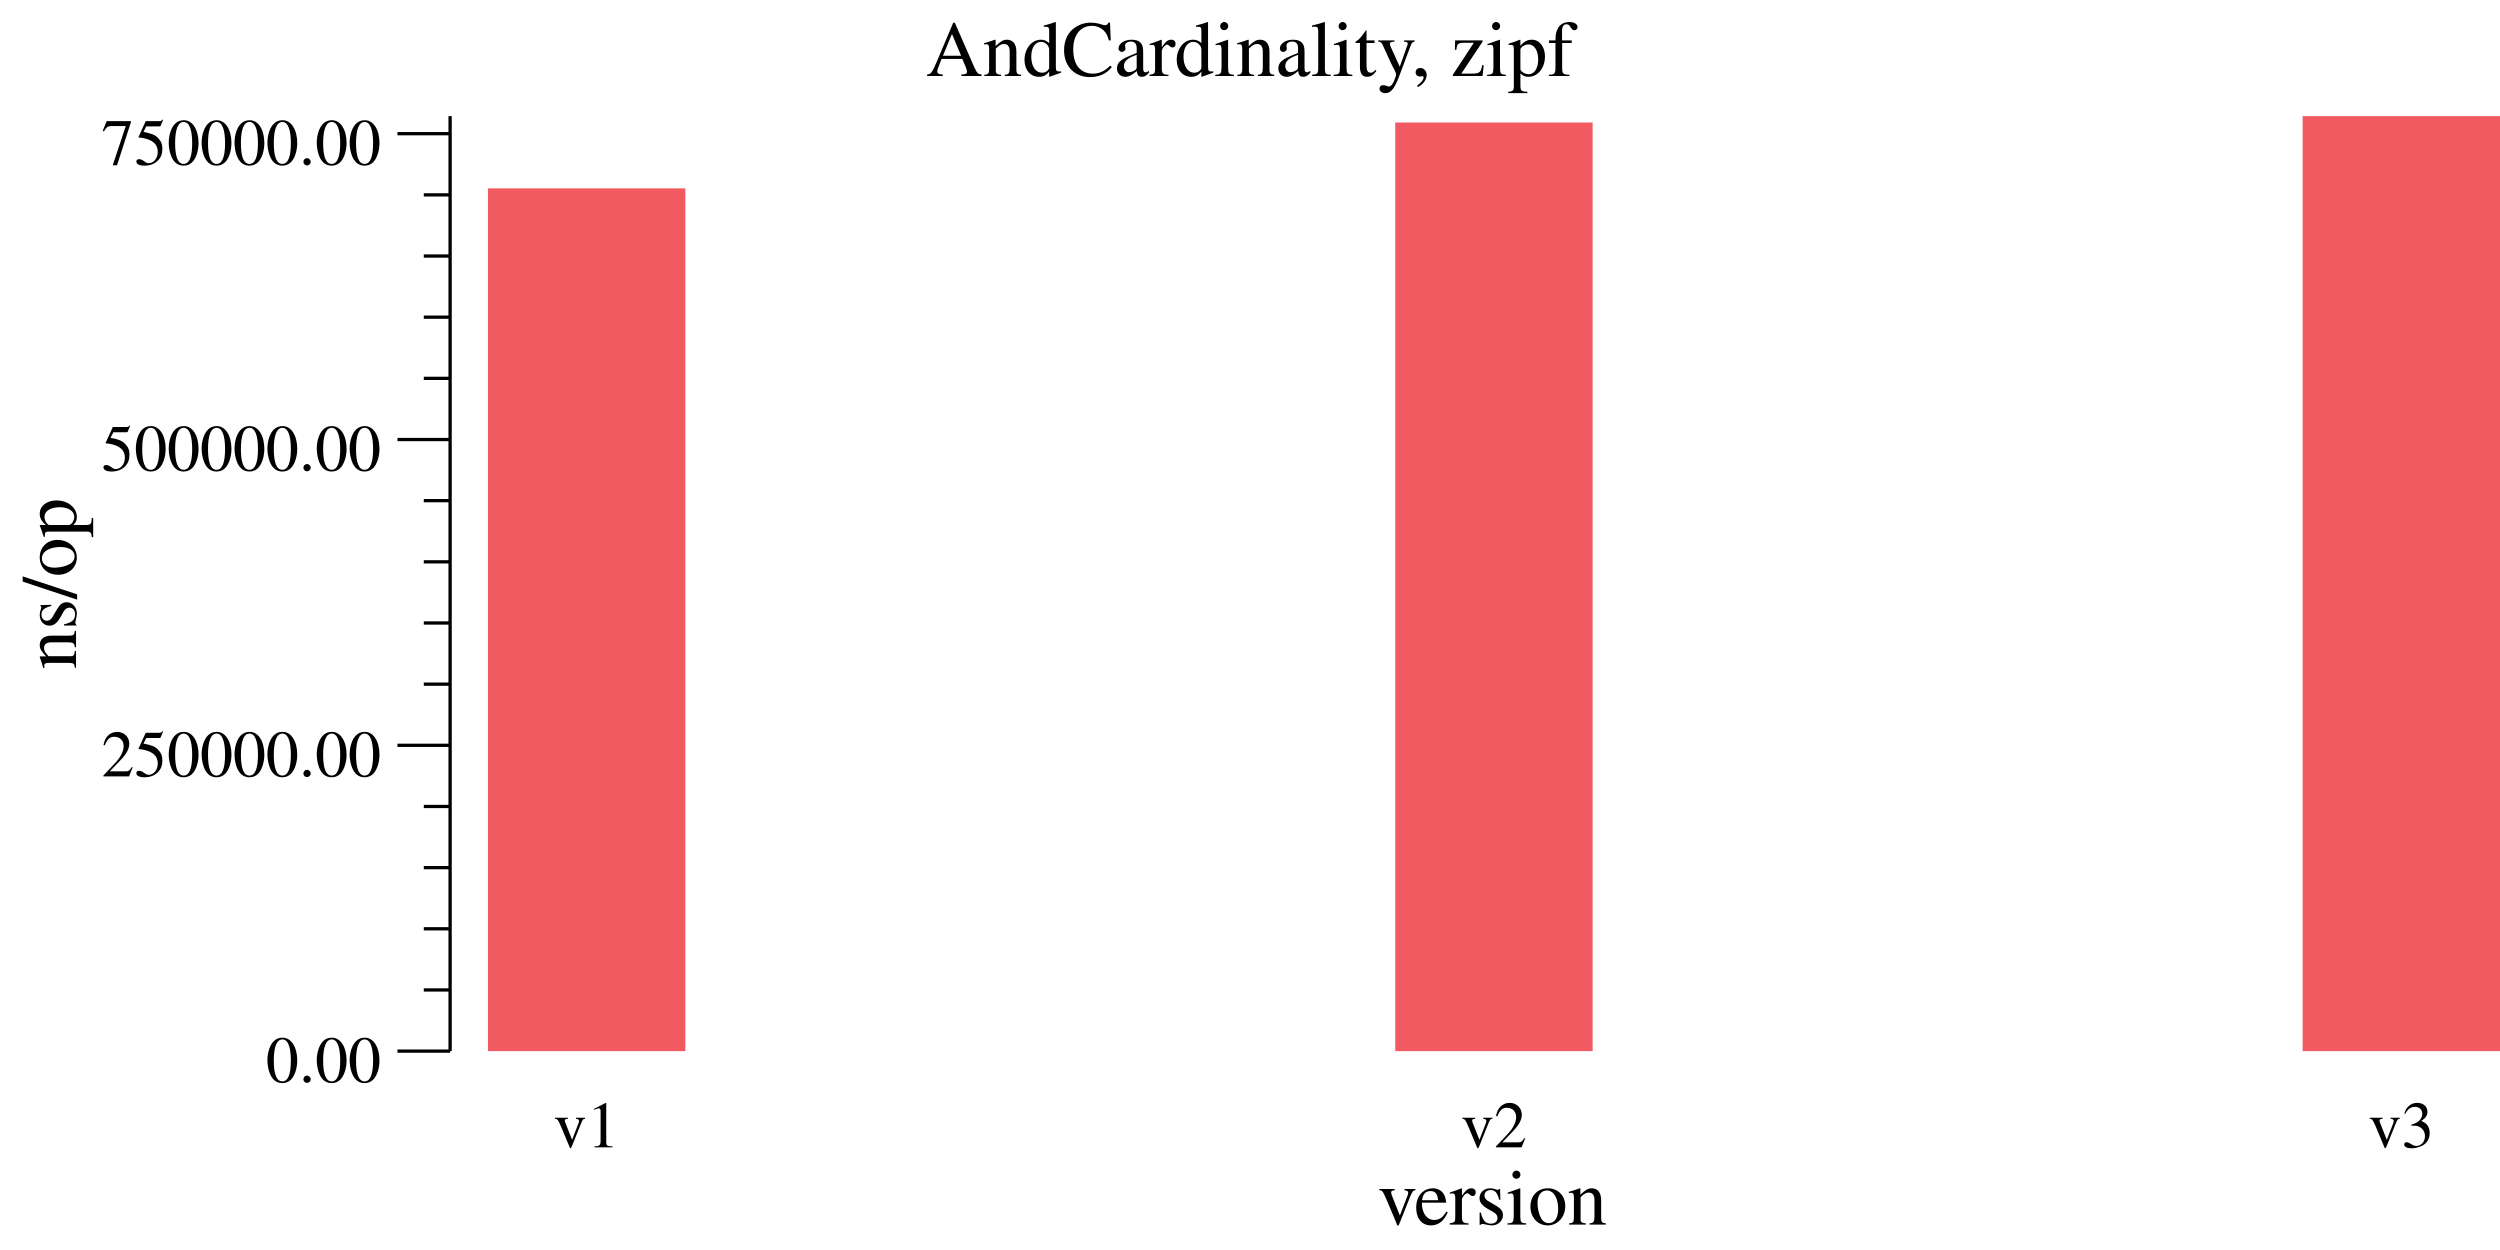
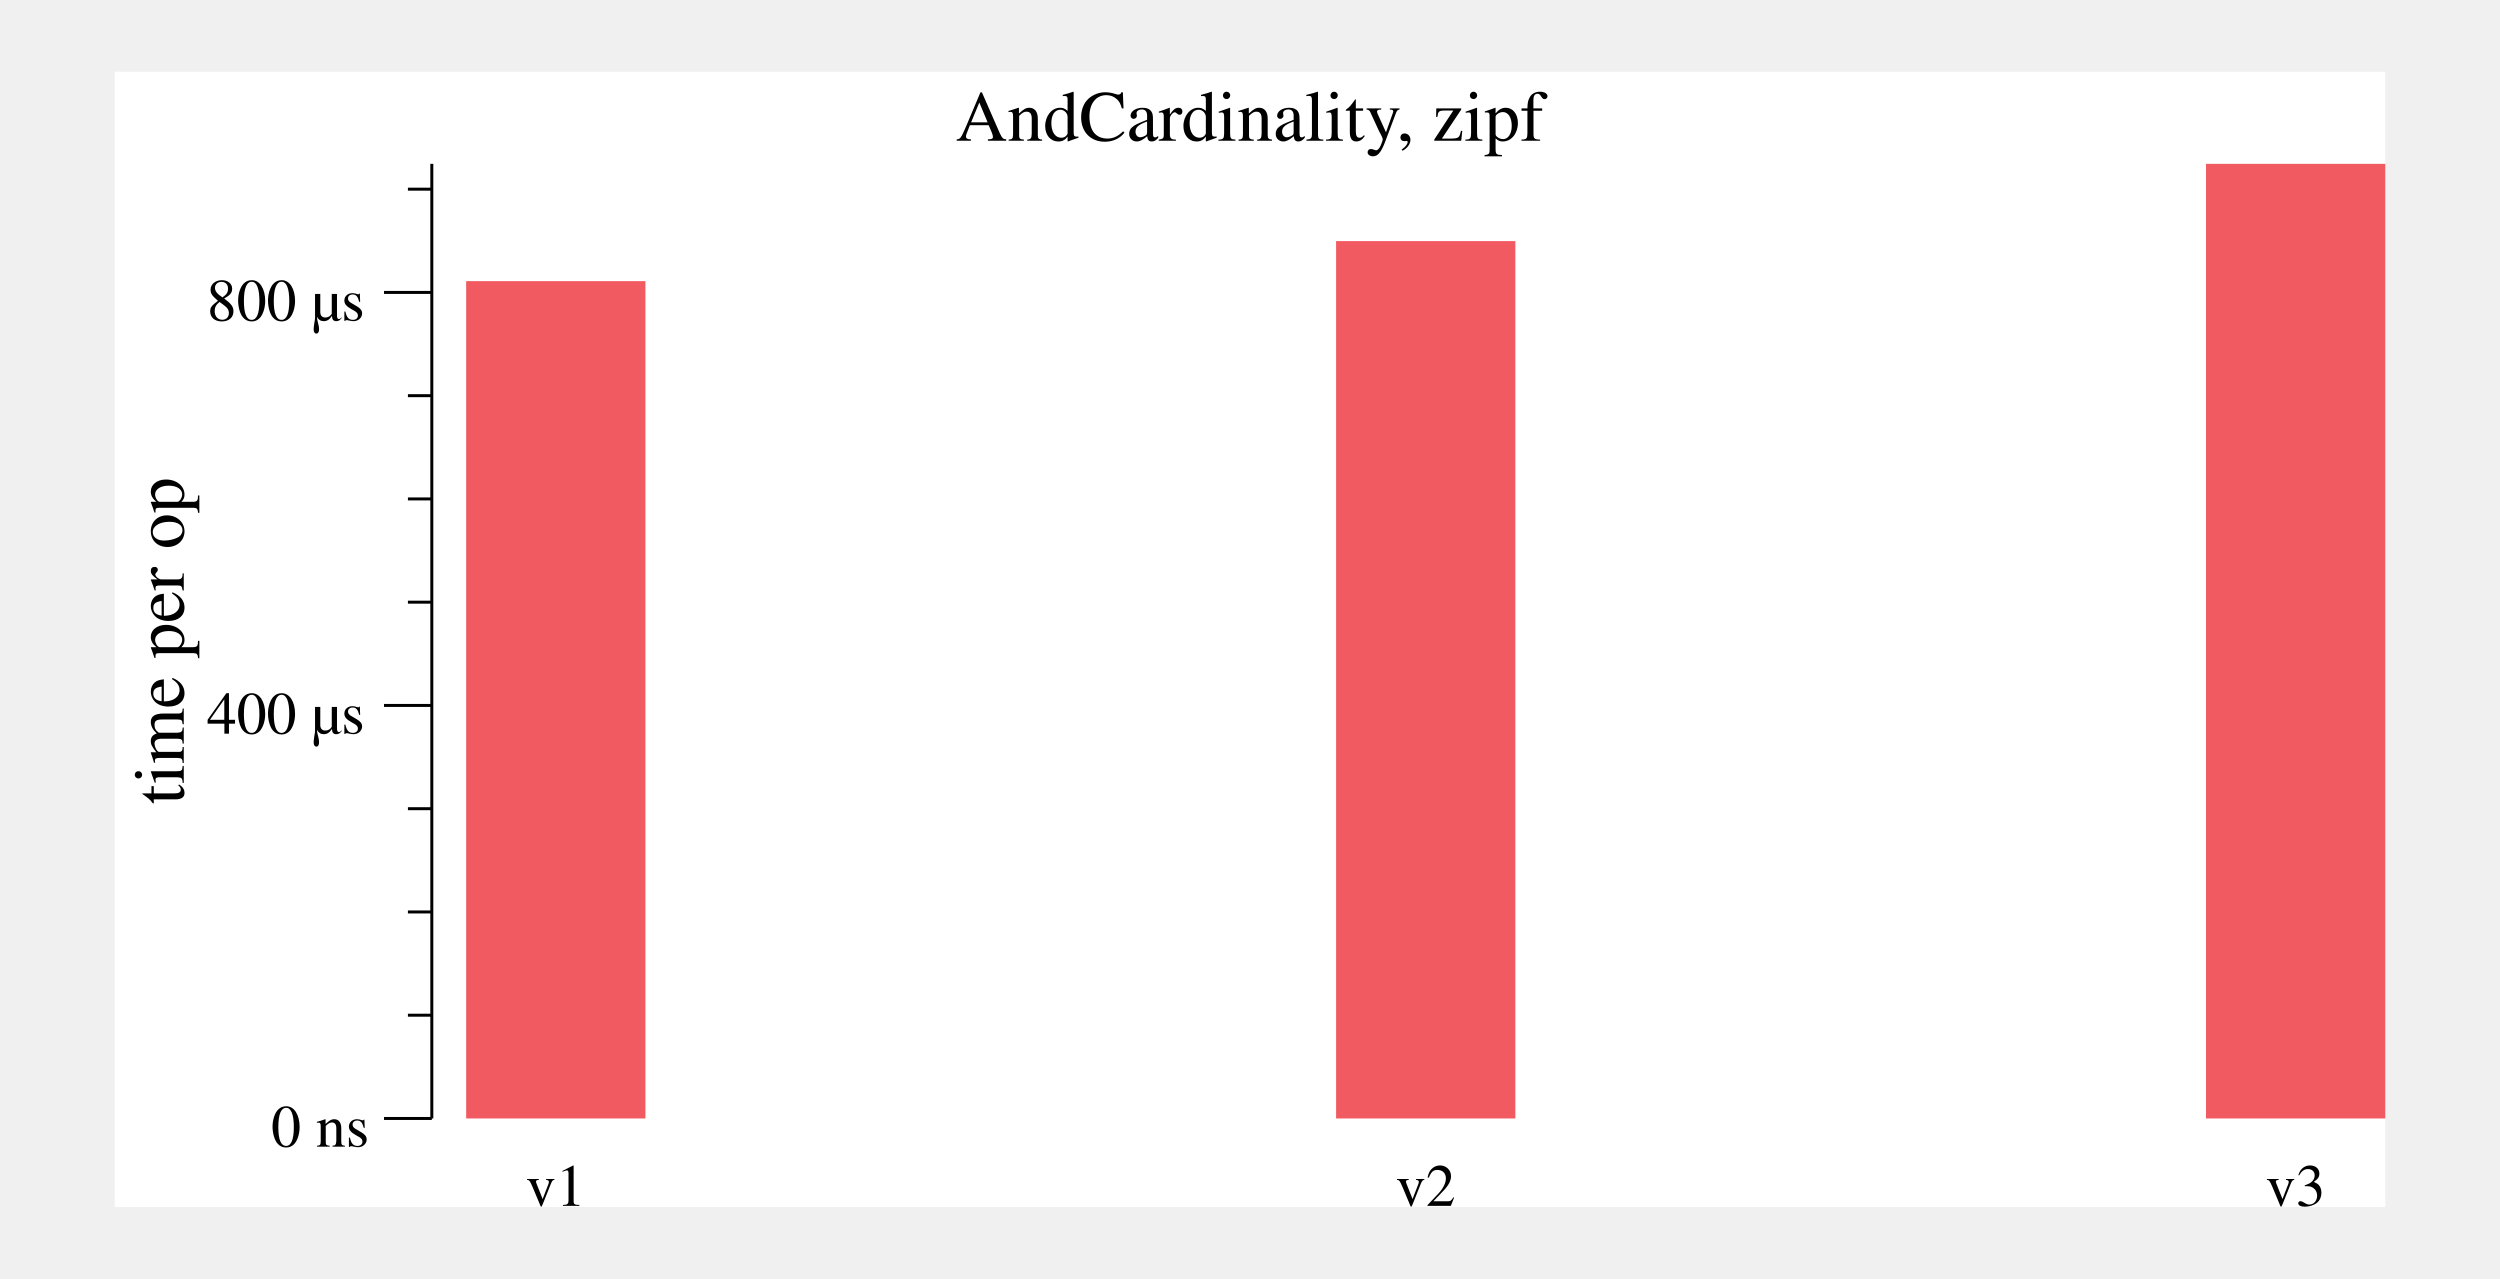
- <svg xmlns="http://www.w3.org/2000/svg" width="380pt" height="190pt" viewBox="0 0 380 190">
-   <g transform="scale(1, -1) translate(0, -190)">
-     <path d="M0,0L380,0L380,190L0,190Z" style="fill:#FFFFFF" />
-     <text x="140.73" y="-178.45" transform="scale(1, -1)" style="font-family:Times;font-weight:normal;font-style:normal;font-size:12px">AndCardinality, zipf</text>
-     <text x="209.42" y="-3.861" transform="scale(1, -1)" style="font-family:Times;font-weight:normal;font-style:normal;font-size:12px">version</text>
-     <text x="84.166" y="-15.602" transform="scale(1, -1)" style="font-family:Times;font-weight:normal;font-style:normal;font-size:10px">v1</text>
-     <text x="222.08" y="-15.602" transform="scale(1, -1)" style="font-family:Times;font-weight:normal;font-style:normal;font-size:10px">v2</text>
-     <text x="360" y="-15.602" transform="scale(1, -1)" style="font-family:Times;font-weight:normal;font-style:normal;font-size:10px">v3</text>
+ <svg xmlns="http://www.w3.org/2000/svg" width="418.4pt" height="214pt" viewBox="0 0 418.4 214">
+   <g transform="scale(1, -1) translate(0, -214)">
+     <path d="M19.2,12L399.2,12L399.2,202L19.2,202Z" style="fill:#FFFFFF" />
+     <text x="159.93" y="-190.45" transform="scale(1, -1)" style="font-family:Times;font-weight:normal;font-style:normal;font-size:12px">AndCardinality, zipf</text>
+     <text x="88.019" y="-12.186" transform="scale(1, -1)" style="font-family:Times;font-weight:normal;font-style:normal;font-size:10px">v1</text>
+     <text x="233.61" y="-12.186" transform="scale(1, -1)" style="font-family:Times;font-weight:normal;font-style:normal;font-size:10px">v2</text>
+     <text x="379.2" y="-12.186" transform="scale(1, -1)" style="font-family:Times;font-weight:normal;font-style:normal;font-size:10px">v3</text>
    <g transform="rotate(90)">
-       <text x="88.288" y="11.555" transform="scale(1, -1)" style="font-family:Times;font-weight:normal;font-style:normal;font-size:12px">ns/op</text>
+       <text x="79.374" y="30.755" transform="scale(1, -1)" style="font-family:Times;font-weight:normal;font-style:normal;font-size:12px">time per op</text>
    </g>
-     <text x="40.416" y="-25.509" transform="scale(1, -1)" style="font-family:Times;font-weight:normal;font-style:normal;font-size:10px">0.00</text>
-     <text x="15.416" y="-71.991" transform="scale(1, -1)" style="font-family:Times;font-weight:normal;font-style:normal;font-size:10px">250000.00</text>
-     <text x="15.416" y="-118.47" transform="scale(1, -1)" style="font-family:Times;font-weight:normal;font-style:normal;font-size:10px">500000.00</text>
-     <text x="15.416" y="-164.96" transform="scale(1, -1)" style="font-family:Times;font-weight:normal;font-style:normal;font-size:10px">750000.00</text>
-     <path d="M60.416,30.23L68.416,30.23" style="fill:none;stroke:#000000;stroke-width:0.5" />
-     <path d="M60.416,76.713L68.416,76.713" style="fill:none;stroke:#000000;stroke-width:0.5" />
-     <path d="M60.416,123.19L68.416,123.19" style="fill:none;stroke:#000000;stroke-width:0.5" />
-     <path d="M60.416,169.68L68.416,169.68" style="fill:none;stroke:#000000;stroke-width:0.5" />
-     <path d="M64.416,39.527L68.416,39.527" style="fill:none;stroke:#000000;stroke-width:0.5" />
-     <path d="M64.416,48.823L68.416,48.823" style="fill:none;stroke:#000000;stroke-width:0.5" />
-     <path d="M64.416,58.12L68.416,58.12" style="fill:none;stroke:#000000;stroke-width:0.5" />
-     <path d="M64.416,67.416L68.416,67.416" style="fill:none;stroke:#000000;stroke-width:0.5" />
-     <path d="M64.416,86.009L68.416,86.009" style="fill:none;stroke:#000000;stroke-width:0.5" />
-     <path d="M64.416,95.305L68.416,95.305" style="fill:none;stroke:#000000;stroke-width:0.5" />
-     <path d="M64.416,104.6L68.416,104.6" style="fill:none;stroke:#000000;stroke-width:0.5" />
-     <path d="M64.416,113.9L68.416,113.9" style="fill:none;stroke:#000000;stroke-width:0.5" />
-     <path d="M64.416,132.49L68.416,132.49" style="fill:none;stroke:#000000;stroke-width:0.5" />
-     <path d="M64.416,141.79L68.416,141.79" style="fill:none;stroke:#000000;stroke-width:0.5" />
-     <path d="M64.416,151.08L68.416,151.08" style="fill:none;stroke:#000000;stroke-width:0.5" />
-     <path d="M64.416,160.38L68.416,160.38" style="fill:none;stroke:#000000;stroke-width:0.5" />
-     <path d="M68.416,30.23L68.416,172.35" style="fill:none;stroke:#000000;stroke-width:0.5" />
-     <path d="M74.166,30.23L74.166,161.37L104.17,161.37L104.17,30.23Z" style="fill:#F15A60" />
-     <path d="M212.08,30.23L212.08,171.38L242.08,171.38L242.08,30.23Z" style="fill:#F15A60" />
-     <path d="M350,30.23L350,172.35L380,172.35L380,30.23Z" style="fill:#F15A60" />
+     <text x="45.378" y="-22.093" transform="scale(1, -1)" style="font-family:Times;font-weight:normal;font-style:normal;font-size:10px">0 ns</text>
+     <text x="34.616" y="-91.216" transform="scale(1, -1)" style="font-family:Times;font-weight:normal;font-style:normal;font-size:10px">400 µs</text>
+     <text x="34.616" y="-160.34" transform="scale(1, -1)" style="font-family:Times;font-weight:normal;font-style:normal;font-size:10px">800 µs</text>
+     <path d="M64.269,26.814L72.269,26.814" style="fill:none;stroke:#000000;stroke-width:0.5" />
+     <path d="M64.269,95.938L72.269,95.938" style="fill:none;stroke:#000000;stroke-width:0.5" />
+     <path d="M64.269,165.06L72.269,165.06" style="fill:none;stroke:#000000;stroke-width:0.5" />
+     <path d="M68.269,44.095L72.269,44.095" style="fill:none;stroke:#000000;stroke-width:0.5" />
+     <path d="M68.269,61.376L72.269,61.376" style="fill:none;stroke:#000000;stroke-width:0.5" />
+     <path d="M68.269,78.657L72.269,78.657" style="fill:none;stroke:#000000;stroke-width:0.5" />
+     <path d="M68.269,113.22L72.269,113.22" style="fill:none;stroke:#000000;stroke-width:0.5" />
+     <path d="M68.269,130.5L72.269,130.5" style="fill:none;stroke:#000000;stroke-width:0.5" />
+     <path d="M68.269,147.78L72.269,147.78" style="fill:none;stroke:#000000;stroke-width:0.5" />
+     <path d="M68.269,182.34L72.269,182.34" style="fill:none;stroke:#000000;stroke-width:0.5" />
+     <path d="M72.269,26.814L72.269,186.58" style="fill:none;stroke:#000000;stroke-width:0.5" />
+     <path d="M78.019,26.814L78.019,166.95L108.02,166.95L108.02,26.814Z" style="fill:#F15A60" />
+     <path d="M223.61,26.814L223.61,173.65L253.61,173.65L253.61,26.814Z" style="fill:#F15A60" />
+     <path d="M369.2,26.814L369.2,186.58L399.2,186.58L399.2,26.814Z" style="fill:#F15A60" />
  </g>
</svg>
